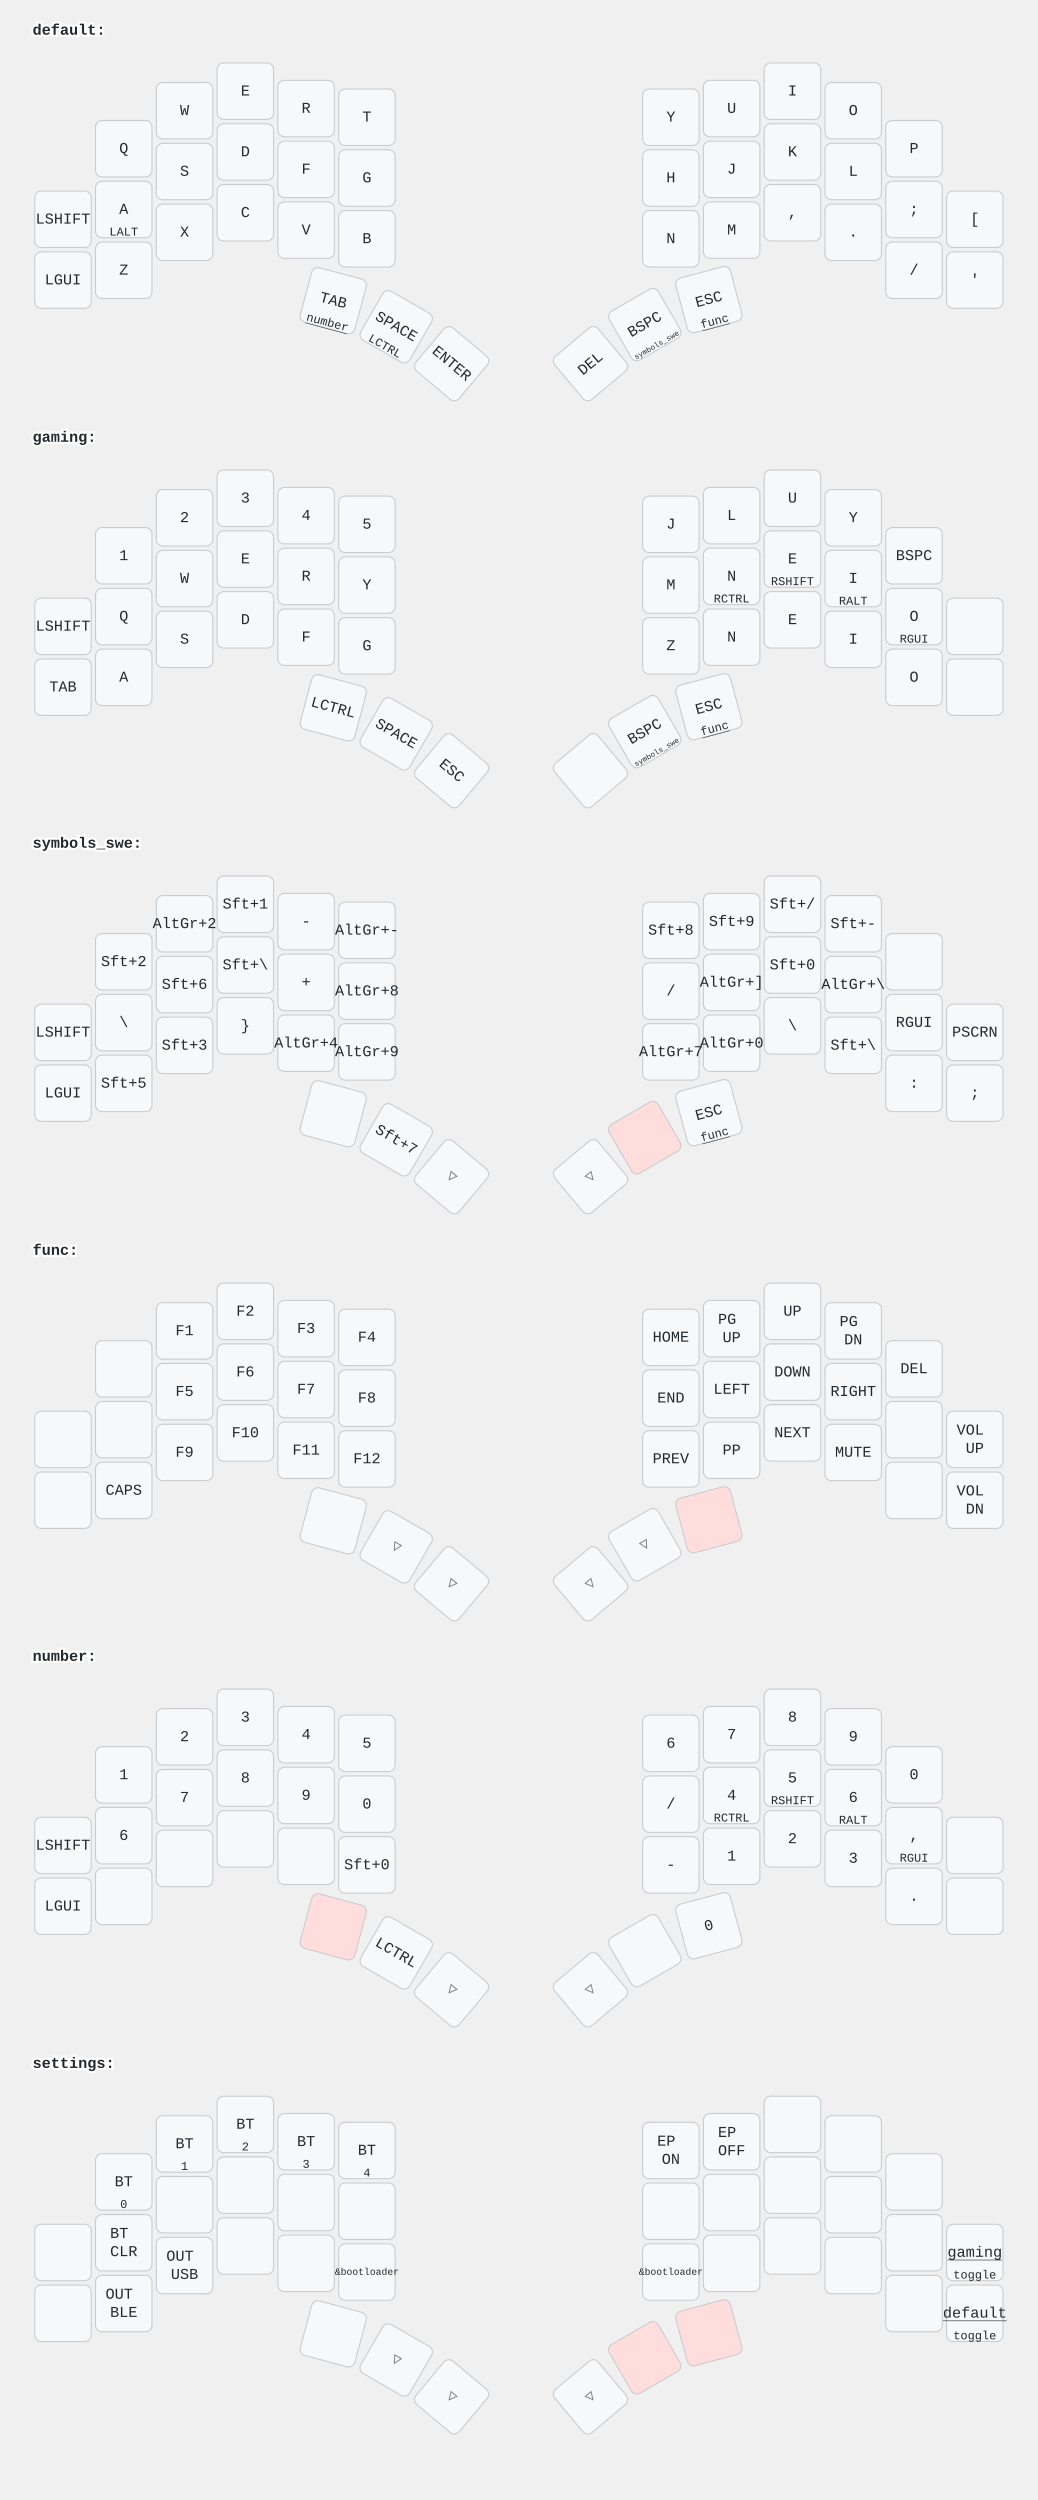
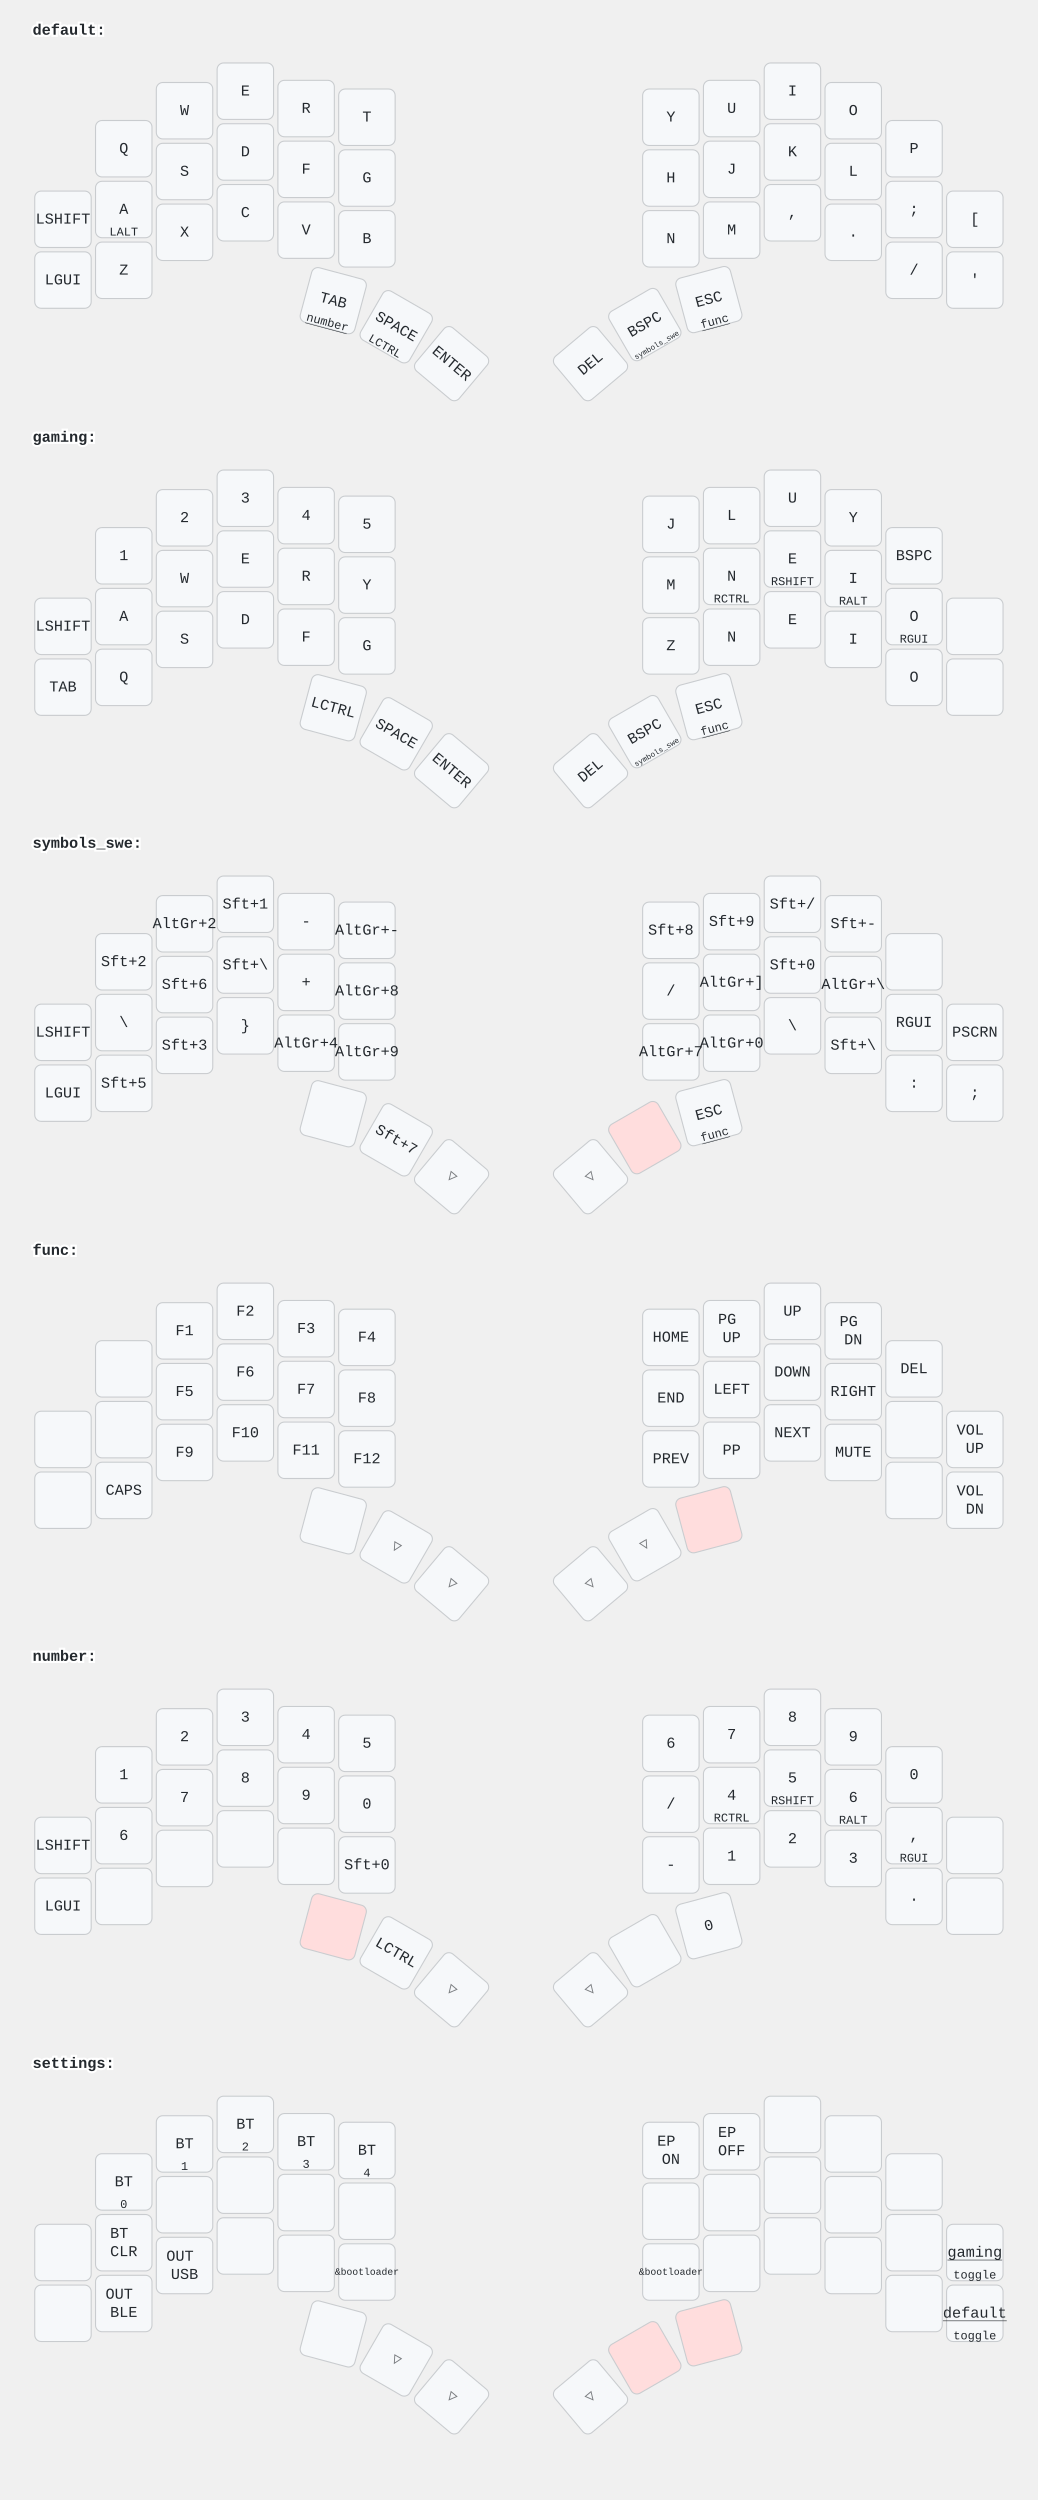
<svg xmlns="http://www.w3.org/2000/svg" width="956" height="2303" viewBox="0 0 956 2303" class="keymap">
  <style>/* inherit to force styles through use tags */
svg path {
    fill: inherit;
}

/* font and background color specifications */
svg.keymap {
    font-family: SFMono-Regular,Consolas,Liberation Mono,Menlo,monospace;
    font-size: 14px;
    font-kerning: normal;
    text-rendering: optimizeLegibility;
    fill: #24292e;
}

/* default key styling */
rect.key {
    fill: #f6f8fa;
}

rect.key, rect.combo {
    stroke: #c9cccf;
    stroke-width: 1;
}

/* default key side styling, only used is draw_key_sides is set */
rect.side {
    filter: brightness(90%);
}

/* color accent for combo boxes */
rect.combo, rect.combo-separate {
    fill: #cdf;
}

/* color accent for held keys */
rect.held, rect.combo.held {
    fill: #fdd;
}

/* color accent for ghost (optional) keys */
rect.ghost, rect.combo.ghost {
    stroke-dasharray: 4, 4;
    stroke-width: 2;
}

text {
    text-anchor: middle;
    dominant-baseline: middle;
}

/* styling for layer labels */
text.label {
    font-weight: bold;
    text-anchor: start;
    stroke: white;
    stroke-width: 4;
    paint-order: stroke;
}

/* styling for optional footer */
text.footer {
    text-anchor: end;
    dominant-baseline: auto;
    stroke: white;
    stroke-width: 4;
    paint-order: stroke;
}

/* styling for combo tap, and key non-tap label text */
text.combo, text.hold, text.shifted, text.left, text.right {
    font-size: 11px;
}

text.hold {
    text-anchor: middle;
    dominant-baseline: auto;
}

text.shifted {
    text-anchor: middle;
    dominant-baseline: hanging;
}

text.left {
    text-anchor: start;
}

text.right {
    text-anchor: end;
}

text.layer-activator {
    text-decoration: underline;
}

/* styling for hold/shifted label text in combo box */
text.combo.hold, text.combo.shifted, text.combo.left, text.combo.right {
    font-size: 8px;
}

/* lighter symbol for transparent keys */
text.trans {
    fill: #7b7e81;
}

/* styling for combo dendrons */
path.combo {
    stroke-width: 1;
    stroke: gray;
    fill: none;
}

/* Start Tabler Icons Cleanup */
/* cannot use height/width with glyphs */
.icon-tabler &gt; path {
    fill: inherit;
    stroke: inherit;
    stroke-width: 2;
}
/* hide tabler's default box */
.icon-tabler &gt; path[stroke="none"][fill="none"] {
    visibility: hidden;
}
/* End Tabler Icons Cleanup */
</style>
  <g transform="translate(30, 0)" class="layer-default">
    <text x="0" y="28" class="label" id="default">default:</text>
    <g transform="translate(0, 56)">
      <g transform="translate(84, 81)" class="key keypos-0">
        <rect rx="6" ry="6" x="-26" y="-26" width="52" height="52" class="key" />
        <text x="0" y="0" class="key tap">Q</text>
      </g>
      <g transform="translate(140, 46)" class="key keypos-1">
        <rect rx="6" ry="6" x="-26" y="-26" width="52" height="52" class="key" />
        <text x="0" y="0" class="key tap">W</text>
      </g>
      <g transform="translate(196, 28)" class="key keypos-2">
        <rect rx="6" ry="6" x="-26" y="-26" width="52" height="52" class="key" />
        <text x="0" y="0" class="key tap">E</text>
      </g>
      <g transform="translate(252, 44)" class="key keypos-3">
        <rect rx="6" ry="6" x="-26" y="-26" width="52" height="52" class="key" />
        <text x="0" y="0" class="key tap">R</text>
      </g>
      <g transform="translate(308, 52)" class="key keypos-4">
        <rect rx="6" ry="6" x="-26" y="-26" width="52" height="52" class="key" />
        <text x="0" y="0" class="key tap">T</text>
      </g>
      <g transform="translate(588, 52)" class="key keypos-5">
        <rect rx="6" ry="6" x="-26" y="-26" width="52" height="52" class="key" />
        <text x="0" y="0" class="key tap">Y</text>
      </g>
      <g transform="translate(644, 44)" class="key keypos-6">
        <rect rx="6" ry="6" x="-26" y="-26" width="52" height="52" class="key" />
        <text x="0" y="0" class="key tap">U</text>
      </g>
      <g transform="translate(700, 28)" class="key keypos-7">
        <rect rx="6" ry="6" x="-26" y="-26" width="52" height="52" class="key" />
        <text x="0" y="0" class="key tap">I</text>
      </g>
      <g transform="translate(756, 46)" class="key keypos-8">
        <rect rx="6" ry="6" x="-26" y="-26" width="52" height="52" class="key" />
        <text x="0" y="0" class="key tap">O</text>
      </g>
      <g transform="translate(812, 81)" class="key keypos-9">
        <rect rx="6" ry="6" x="-26" y="-26" width="52" height="52" class="key" />
        <text x="0" y="0" class="key tap">P</text>
      </g>
      <g transform="translate(28, 146)" class="key keypos-10">
        <rect rx="6" ry="6" x="-26" y="-26" width="52" height="52" class="key" />
        <text x="0" y="0" class="key tap">LSHIFT</text>
      </g>
      <g transform="translate(84, 137)" class="key keypos-11">
        <rect rx="6" ry="6" x="-26" y="-26" width="52" height="52" class="key" />
        <text x="0" y="0" class="key tap">A</text>
        <text x="0" y="24" class="key hold">LALT</text>
      </g>
      <g transform="translate(140, 102)" class="key keypos-12">
        <rect rx="6" ry="6" x="-26" y="-26" width="52" height="52" class="key" />
        <text x="0" y="0" class="key tap">S</text>
      </g>
      <g transform="translate(196, 84)" class="key keypos-13">
        <rect rx="6" ry="6" x="-26" y="-26" width="52" height="52" class="key" />
        <text x="0" y="0" class="key tap">D</text>
      </g>
      <g transform="translate(252, 100)" class="key keypos-14">
        <rect rx="6" ry="6" x="-26" y="-26" width="52" height="52" class="key" />
        <text x="0" y="0" class="key tap">F</text>
      </g>
      <g transform="translate(308, 108)" class="key keypos-15">
        <rect rx="6" ry="6" x="-26" y="-26" width="52" height="52" class="key" />
        <text x="0" y="0" class="key tap">G</text>
      </g>
      <g transform="translate(588, 108)" class="key keypos-16">
        <rect rx="6" ry="6" x="-26" y="-26" width="52" height="52" class="key" />
        <text x="0" y="0" class="key tap">H</text>
      </g>
      <g transform="translate(644, 100)" class="key keypos-17">
        <rect rx="6" ry="6" x="-26" y="-26" width="52" height="52" class="key" />
        <text x="0" y="0" class="key tap">J</text>
      </g>
      <g transform="translate(700, 84)" class="key keypos-18">
        <rect rx="6" ry="6" x="-26" y="-26" width="52" height="52" class="key" />
        <text x="0" y="0" class="key tap">K</text>
      </g>
      <g transform="translate(756, 102)" class="key keypos-19">
        <rect rx="6" ry="6" x="-26" y="-26" width="52" height="52" class="key" />
        <text x="0" y="0" class="key tap">L</text>
      </g>
      <g transform="translate(812, 137)" class="key keypos-20">
        <rect rx="6" ry="6" x="-26" y="-26" width="52" height="52" class="key" />
        <text x="0" y="0" class="key tap">;</text>
      </g>
      <g transform="translate(868, 146)" class="key keypos-21">
        <rect rx="6" ry="6" x="-26" y="-26" width="52" height="52" class="key" />
        <text x="0" y="0" class="key tap">[</text>
      </g>
      <g transform="translate(28, 202)" class="key keypos-22">
        <rect rx="6" ry="6" x="-26" y="-26" width="52" height="52" class="key" />
        <text x="0" y="0" class="key tap">LGUI</text>
      </g>
      <g transform="translate(84, 193)" class="key keypos-23">
        <rect rx="6" ry="6" x="-26" y="-26" width="52" height="52" class="key" />
        <text x="0" y="0" class="key tap">Z</text>
      </g>
      <g transform="translate(140, 158)" class="key keypos-24">
        <rect rx="6" ry="6" x="-26" y="-26" width="52" height="52" class="key" />
        <text x="0" y="0" class="key tap">X</text>
      </g>
      <g transform="translate(196, 140)" class="key keypos-25">
        <rect rx="6" ry="6" x="-26" y="-26" width="52" height="52" class="key" />
        <text x="0" y="0" class="key tap">C</text>
      </g>
      <g transform="translate(252, 156)" class="key keypos-26">
        <rect rx="6" ry="6" x="-26" y="-26" width="52" height="52" class="key" />
        <text x="0" y="0" class="key tap">V</text>
      </g>
      <g transform="translate(308, 164)" class="key keypos-27">
        <rect rx="6" ry="6" x="-26" y="-26" width="52" height="52" class="key" />
        <text x="0" y="0" class="key tap">B</text>
      </g>
      <g transform="translate(588, 164)" class="key keypos-28">
        <rect rx="6" ry="6" x="-26" y="-26" width="52" height="52" class="key" />
        <text x="0" y="0" class="key tap">N</text>
      </g>
      <g transform="translate(644, 156)" class="key keypos-29">
        <rect rx="6" ry="6" x="-26" y="-26" width="52" height="52" class="key" />
        <text x="0" y="0" class="key tap">M</text>
      </g>
      <g transform="translate(700, 140)" class="key keypos-30">
        <rect rx="6" ry="6" x="-26" y="-26" width="52" height="52" class="key" />
        <text x="0" y="0" class="key tap">,</text>
      </g>
      <g transform="translate(756, 158)" class="key keypos-31">
        <rect rx="6" ry="6" x="-26" y="-26" width="52" height="52" class="key" />
        <text x="0" y="0" class="key tap">.</text>
      </g>
      <g transform="translate(812, 193)" class="key keypos-32">
        <rect rx="6" ry="6" x="-26" y="-26" width="52" height="52" class="key" />
        <text x="0" y="0" class="key tap">/</text>
      </g>
      <g transform="translate(868, 202)" class="key keypos-33">
        <rect rx="6" ry="6" x="-26" y="-26" width="52" height="52" class="key" />
        <text x="0" y="0" class="key tap">'</text>
      </g>
      <g transform="translate(277, 221) rotate(15.0)" class="key keypos-34">
        <rect rx="6" ry="6" x="-26" y="-26" width="52" height="52" class="key" />
        <text x="0" y="0" class="key tap">TAB</text>
        <a href="#number">
          <text x="0" y="24" class="key hold layer-activator">number</text>
        </a>
      </g>
      <g transform="translate(335, 245) rotate(30.0)" class="key keypos-35">
        <rect rx="6" ry="6" x="-26" y="-26" width="52" height="52" class="key" />
        <text x="0" y="0" class="key tap">SPACE</text>
        <text x="0" y="24" class="key hold">LCTRL</text>
      </g>
      <g transform="translate(386, 279) rotate(40.0)" class="key keypos-36">
        <rect rx="6" ry="6" x="-26" y="-26" width="52" height="52" class="key" />
        <text x="0" y="0" class="key tap">ENTER</text>
      </g>
      <g transform="translate(514, 279) rotate(-40.0)" class="key keypos-37">
        <rect rx="6" ry="6" x="-26" y="-26" width="52" height="52" class="key" />
        <text x="0" y="0" class="key tap">DEL</text>
      </g>
      <g transform="translate(564, 243) rotate(-30.0)" class="key keypos-38">
        <rect rx="6" ry="6" x="-26" y="-26" width="52" height="52" class="key" />
        <text x="0" y="0" class="key tap">BSPC</text>
        <a href="#symbols_swe">
          <text x="0" y="24" class="key hold layer-activator">
            <tspan style="font-size: 64%">symbols_swe</tspan>
          </text>
        </a>
      </g>
      <g transform="translate(623, 220) rotate(-15.0)" class="key keypos-39">
        <rect rx="6" ry="6" x="-26" y="-26" width="52" height="52" class="key" />
        <text x="0" y="0" class="key tap">ESC</text>
        <a href="#func">
          <text x="0" y="24" class="key hold layer-activator">func</text>
        </a>
      </g>
    </g>
  </g>
  <g transform="translate(30, 375)" class="layer-gaming">
    <text x="0" y="28" class="label" id="gaming">gaming:</text>
    <g transform="translate(0, 56)">
      <g transform="translate(84, 81)" class="key keypos-0">
        <rect rx="6" ry="6" x="-26" y="-26" width="52" height="52" class="key" />
        <text x="0" y="0" class="key tap">1</text>
      </g>
      <g transform="translate(140, 46)" class="key keypos-1">
        <rect rx="6" ry="6" x="-26" y="-26" width="52" height="52" class="key" />
        <text x="0" y="0" class="key tap">2</text>
      </g>
      <g transform="translate(196, 28)" class="key keypos-2">
        <rect rx="6" ry="6" x="-26" y="-26" width="52" height="52" class="key" />
        <text x="0" y="0" class="key tap">3</text>
      </g>
      <g transform="translate(252, 44)" class="key keypos-3">
        <rect rx="6" ry="6" x="-26" y="-26" width="52" height="52" class="key" />
        <text x="0" y="0" class="key tap">4</text>
      </g>
      <g transform="translate(308, 52)" class="key keypos-4">
        <rect rx="6" ry="6" x="-26" y="-26" width="52" height="52" class="key" />
        <text x="0" y="0" class="key tap">5</text>
      </g>
      <g transform="translate(588, 52)" class="key keypos-5">
        <rect rx="6" ry="6" x="-26" y="-26" width="52" height="52" class="key" />
        <text x="0" y="0" class="key tap">J</text>
      </g>
      <g transform="translate(644, 44)" class="key keypos-6">
        <rect rx="6" ry="6" x="-26" y="-26" width="52" height="52" class="key" />
        <text x="0" y="0" class="key tap">L</text>
      </g>
      <g transform="translate(700, 28)" class="key keypos-7">
        <rect rx="6" ry="6" x="-26" y="-26" width="52" height="52" class="key" />
        <text x="0" y="0" class="key tap">U</text>
      </g>
      <g transform="translate(756, 46)" class="key keypos-8">
        <rect rx="6" ry="6" x="-26" y="-26" width="52" height="52" class="key" />
        <text x="0" y="0" class="key tap">Y</text>
      </g>
      <g transform="translate(812, 81)" class="key keypos-9">
        <rect rx="6" ry="6" x="-26" y="-26" width="52" height="52" class="key" />
        <text x="0" y="0" class="key tap">BSPC</text>
      </g>
      <g transform="translate(28, 146)" class="key keypos-10">
        <rect rx="6" ry="6" x="-26" y="-26" width="52" height="52" class="key" />
        <text x="0" y="0" class="key tap">LSHIFT</text>
      </g>
      <g transform="translate(84, 137)" class="key keypos-11">
        <rect rx="6" ry="6" x="-26" y="-26" width="52" height="52" class="key" />
-         <text x="0" y="0" class="key tap">Q</text>
+         <text x="0" y="0" class="key tap">A</text>
      </g>
      <g transform="translate(140, 102)" class="key keypos-12">
        <rect rx="6" ry="6" x="-26" y="-26" width="52" height="52" class="key" />
        <text x="0" y="0" class="key tap">W</text>
      </g>
      <g transform="translate(196, 84)" class="key keypos-13">
        <rect rx="6" ry="6" x="-26" y="-26" width="52" height="52" class="key" />
        <text x="0" y="0" class="key tap">E</text>
      </g>
      <g transform="translate(252, 100)" class="key keypos-14">
        <rect rx="6" ry="6" x="-26" y="-26" width="52" height="52" class="key" />
        <text x="0" y="0" class="key tap">R</text>
      </g>
      <g transform="translate(308, 108)" class="key keypos-15">
        <rect rx="6" ry="6" x="-26" y="-26" width="52" height="52" class="key" />
        <text x="0" y="0" class="key tap">Y</text>
      </g>
      <g transform="translate(588, 108)" class="key keypos-16">
        <rect rx="6" ry="6" x="-26" y="-26" width="52" height="52" class="key" />
        <text x="0" y="0" class="key tap">M</text>
      </g>
      <g transform="translate(644, 100)" class="key keypos-17">
        <rect rx="6" ry="6" x="-26" y="-26" width="52" height="52" class="key" />
        <text x="0" y="0" class="key tap">N</text>
        <text x="0" y="24" class="key hold">RCTRL</text>
      </g>
      <g transform="translate(700, 84)" class="key keypos-18">
        <rect rx="6" ry="6" x="-26" y="-26" width="52" height="52" class="key" />
        <text x="0" y="0" class="key tap">E</text>
        <text x="0" y="24" class="key hold">RSHIFT</text>
      </g>
      <g transform="translate(756, 102)" class="key keypos-19">
        <rect rx="6" ry="6" x="-26" y="-26" width="52" height="52" class="key" />
        <text x="0" y="0" class="key tap">I</text>
        <text x="0" y="24" class="key hold">RALT</text>
      </g>
      <g transform="translate(812, 137)" class="key keypos-20">
        <rect rx="6" ry="6" x="-26" y="-26" width="52" height="52" class="key" />
        <text x="0" y="0" class="key tap">O</text>
        <text x="0" y="24" class="key hold">RGUI</text>
      </g>
      <g transform="translate(868, 146)" class="key keypos-21">
        <rect rx="6" ry="6" x="-26" y="-26" width="52" height="52" class="key" />
      </g>
      <g transform="translate(28, 202)" class="key keypos-22">
        <rect rx="6" ry="6" x="-26" y="-26" width="52" height="52" class="key" />
        <text x="0" y="0" class="key tap">TAB</text>
      </g>
      <g transform="translate(84, 193)" class="key keypos-23">
        <rect rx="6" ry="6" x="-26" y="-26" width="52" height="52" class="key" />
-         <text x="0" y="0" class="key tap">A</text>
+         <text x="0" y="0" class="key tap">Q</text>
      </g>
      <g transform="translate(140, 158)" class="key keypos-24">
        <rect rx="6" ry="6" x="-26" y="-26" width="52" height="52" class="key" />
        <text x="0" y="0" class="key tap">S</text>
      </g>
      <g transform="translate(196, 140)" class="key keypos-25">
        <rect rx="6" ry="6" x="-26" y="-26" width="52" height="52" class="key" />
        <text x="0" y="0" class="key tap">D</text>
      </g>
      <g transform="translate(252, 156)" class="key keypos-26">
        <rect rx="6" ry="6" x="-26" y="-26" width="52" height="52" class="key" />
        <text x="0" y="0" class="key tap">F</text>
      </g>
      <g transform="translate(308, 164)" class="key keypos-27">
        <rect rx="6" ry="6" x="-26" y="-26" width="52" height="52" class="key" />
        <text x="0" y="0" class="key tap">G</text>
      </g>
      <g transform="translate(588, 164)" class="key keypos-28">
        <rect rx="6" ry="6" x="-26" y="-26" width="52" height="52" class="key" />
        <text x="0" y="0" class="key tap">Z</text>
      </g>
      <g transform="translate(644, 156)" class="key keypos-29">
        <rect rx="6" ry="6" x="-26" y="-26" width="52" height="52" class="key" />
        <text x="0" y="0" class="key tap">N</text>
      </g>
      <g transform="translate(700, 140)" class="key keypos-30">
        <rect rx="6" ry="6" x="-26" y="-26" width="52" height="52" class="key" />
        <text x="0" y="0" class="key tap">E</text>
      </g>
      <g transform="translate(756, 158)" class="key keypos-31">
        <rect rx="6" ry="6" x="-26" y="-26" width="52" height="52" class="key" />
        <text x="0" y="0" class="key tap">I</text>
      </g>
      <g transform="translate(812, 193)" class="key keypos-32">
        <rect rx="6" ry="6" x="-26" y="-26" width="52" height="52" class="key" />
        <text x="0" y="0" class="key tap">O</text>
      </g>
      <g transform="translate(868, 202)" class="key keypos-33">
        <rect rx="6" ry="6" x="-26" y="-26" width="52" height="52" class="key" />
      </g>
      <g transform="translate(277, 221) rotate(15.0)" class="key keypos-34">
        <rect rx="6" ry="6" x="-26" y="-26" width="52" height="52" class="key" />
        <text x="0" y="0" class="key tap">LCTRL</text>
      </g>
      <g transform="translate(335, 245) rotate(30.0)" class="key keypos-35">
        <rect rx="6" ry="6" x="-26" y="-26" width="52" height="52" class="key" />
        <text x="0" y="0" class="key tap">SPACE</text>
      </g>
      <g transform="translate(386, 279) rotate(40.0)" class="key keypos-36">
        <rect rx="6" ry="6" x="-26" y="-26" width="52" height="52" class="key" />
-         <text x="0" y="0" class="key tap">ESC</text>
+         <text x="0" y="0" class="key tap">ENTER</text>
      </g>
      <g transform="translate(514, 279) rotate(-40.0)" class="key keypos-37">
        <rect rx="6" ry="6" x="-26" y="-26" width="52" height="52" class="key" />
+         <text x="0" y="0" class="key tap">DEL</text>
      </g>
      <g transform="translate(564, 243) rotate(-30.0)" class="key keypos-38">
        <rect rx="6" ry="6" x="-26" y="-26" width="52" height="52" class="key" />
        <text x="0" y="0" class="key tap">BSPC</text>
        <a href="#symbols_swe">
          <text x="0" y="24" class="key hold layer-activator">
            <tspan style="font-size: 64%">symbols_swe</tspan>
          </text>
        </a>
      </g>
      <g transform="translate(623, 220) rotate(-15.0)" class="key keypos-39">
        <rect rx="6" ry="6" x="-26" y="-26" width="52" height="52" class="key" />
        <text x="0" y="0" class="key tap">ESC</text>
        <a href="#func">
          <text x="0" y="24" class="key hold layer-activator">func</text>
        </a>
      </g>
    </g>
  </g>
  <g transform="translate(30, 749)" class="layer-symbols_swe">
    <text x="0" y="28" class="label" id="symbols_swe">symbols_swe:</text>
    <g transform="translate(0, 56)">
      <g transform="translate(84, 81)" class="key keypos-0">
        <rect rx="6" ry="6" x="-26" y="-26" width="52" height="52" class="key" />
        <text x="0" y="0" class="key tap">Sft+2</text>
      </g>
      <g transform="translate(140, 46)" class="key keypos-1">
        <rect rx="6" ry="6" x="-26" y="-26" width="52" height="52" class="key" />
        <text x="0" y="0" class="key tap">AltGr+2</text>
      </g>
      <g transform="translate(196, 28)" class="key keypos-2">
        <rect rx="6" ry="6" x="-26" y="-26" width="52" height="52" class="key" />
        <text x="0" y="0" class="key tap">Sft+1</text>
      </g>
      <g transform="translate(252, 44)" class="key keypos-3">
        <rect rx="6" ry="6" x="-26" y="-26" width="52" height="52" class="key" />
        <text x="0" y="0" class="key tap">-</text>
      </g>
      <g transform="translate(308, 52)" class="key keypos-4">
        <rect rx="6" ry="6" x="-26" y="-26" width="52" height="52" class="key" />
        <text x="0" y="0" class="key tap">AltGr+-</text>
      </g>
      <g transform="translate(588, 52)" class="key keypos-5">
        <rect rx="6" ry="6" x="-26" y="-26" width="52" height="52" class="key" />
        <text x="0" y="0" class="key tap">Sft+8</text>
      </g>
      <g transform="translate(644, 44)" class="key keypos-6">
        <rect rx="6" ry="6" x="-26" y="-26" width="52" height="52" class="key" />
        <text x="0" y="0" class="key tap">Sft+9</text>
      </g>
      <g transform="translate(700, 28)" class="key keypos-7">
        <rect rx="6" ry="6" x="-26" y="-26" width="52" height="52" class="key" />
        <text x="0" y="0" class="key tap">Sft+/</text>
      </g>
      <g transform="translate(756, 46)" class="key keypos-8">
        <rect rx="6" ry="6" x="-26" y="-26" width="52" height="52" class="key" />
        <text x="0" y="0" class="key tap">Sft+-</text>
      </g>
      <g transform="translate(812, 81)" class="key keypos-9">
        <rect rx="6" ry="6" x="-26" y="-26" width="52" height="52" class="key" />
      </g>
      <g transform="translate(28, 146)" class="key keypos-10">
        <rect rx="6" ry="6" x="-26" y="-26" width="52" height="52" class="key" />
        <text x="0" y="0" class="key tap">LSHIFT</text>
      </g>
      <g transform="translate(84, 137)" class="key keypos-11">
        <rect rx="6" ry="6" x="-26" y="-26" width="52" height="52" class="key" />
        <text x="0" y="0" class="key tap">\</text>
      </g>
      <g transform="translate(140, 102)" class="key keypos-12">
        <rect rx="6" ry="6" x="-26" y="-26" width="52" height="52" class="key" />
        <text x="0" y="0" class="key tap">Sft+6</text>
      </g>
      <g transform="translate(196, 84)" class="key keypos-13">
        <rect rx="6" ry="6" x="-26" y="-26" width="52" height="52" class="key" />
        <text x="0" y="0" class="key tap">Sft+\</text>
      </g>
      <g transform="translate(252, 100)" class="key keypos-14">
        <rect rx="6" ry="6" x="-26" y="-26" width="52" height="52" class="key" />
        <text x="0" y="0" class="key tap">+</text>
      </g>
      <g transform="translate(308, 108)" class="key keypos-15">
        <rect rx="6" ry="6" x="-26" y="-26" width="52" height="52" class="key" />
        <text x="0" y="0" class="key tap">AltGr+8</text>
      </g>
      <g transform="translate(588, 108)" class="key keypos-16">
        <rect rx="6" ry="6" x="-26" y="-26" width="52" height="52" class="key" />
        <text x="0" y="0" class="key tap">/</text>
      </g>
      <g transform="translate(644, 100)" class="key keypos-17">
        <rect rx="6" ry="6" x="-26" y="-26" width="52" height="52" class="key" />
        <text x="0" y="0" class="key tap">AltGr+]</text>
      </g>
      <g transform="translate(700, 84)" class="key keypos-18">
        <rect rx="6" ry="6" x="-26" y="-26" width="52" height="52" class="key" />
        <text x="0" y="0" class="key tap">Sft+0</text>
      </g>
      <g transform="translate(756, 102)" class="key keypos-19">
        <rect rx="6" ry="6" x="-26" y="-26" width="52" height="52" class="key" />
        <text x="0" y="0" class="key tap">AltGr+\</text>
      </g>
      <g transform="translate(812, 137)" class="key keypos-20">
        <rect rx="6" ry="6" x="-26" y="-26" width="52" height="52" class="key" />
        <text x="0" y="0" class="key tap">RGUI</text>
      </g>
      <g transform="translate(868, 146)" class="key keypos-21">
        <rect rx="6" ry="6" x="-26" y="-26" width="52" height="52" class="key" />
        <text x="0" y="0" class="key tap">PSCRN</text>
      </g>
      <g transform="translate(28, 202)" class="key keypos-22">
        <rect rx="6" ry="6" x="-26" y="-26" width="52" height="52" class="key" />
        <text x="0" y="0" class="key tap">LGUI</text>
      </g>
      <g transform="translate(84, 193)" class="key keypos-23">
        <rect rx="6" ry="6" x="-26" y="-26" width="52" height="52" class="key" />
        <text x="0" y="0" class="key tap">Sft+5</text>
      </g>
      <g transform="translate(140, 158)" class="key keypos-24">
        <rect rx="6" ry="6" x="-26" y="-26" width="52" height="52" class="key" />
        <text x="0" y="0" class="key tap">Sft+3</text>
      </g>
      <g transform="translate(196, 140)" class="key keypos-25">
        <rect rx="6" ry="6" x="-26" y="-26" width="52" height="52" class="key" />
        <text x="0" y="0" class="key tap">}</text>
      </g>
      <g transform="translate(252, 156)" class="key keypos-26">
        <rect rx="6" ry="6" x="-26" y="-26" width="52" height="52" class="key" />
        <text x="0" y="0" class="key tap">AltGr+4</text>
      </g>
      <g transform="translate(308, 164)" class="key keypos-27">
        <rect rx="6" ry="6" x="-26" y="-26" width="52" height="52" class="key" />
        <text x="0" y="0" class="key tap">AltGr+9</text>
      </g>
      <g transform="translate(588, 164)" class="key keypos-28">
        <rect rx="6" ry="6" x="-26" y="-26" width="52" height="52" class="key" />
        <text x="0" y="0" class="key tap">AltGr+7</text>
      </g>
      <g transform="translate(644, 156)" class="key keypos-29">
        <rect rx="6" ry="6" x="-26" y="-26" width="52" height="52" class="key" />
        <text x="0" y="0" class="key tap">AltGr+0</text>
      </g>
      <g transform="translate(700, 140)" class="key keypos-30">
        <rect rx="6" ry="6" x="-26" y="-26" width="52" height="52" class="key" />
        <text x="0" y="0" class="key tap">\</text>
      </g>
      <g transform="translate(756, 158)" class="key keypos-31">
        <rect rx="6" ry="6" x="-26" y="-26" width="52" height="52" class="key" />
        <text x="0" y="0" class="key tap">Sft+\</text>
      </g>
      <g transform="translate(812, 193)" class="key keypos-32">
        <rect rx="6" ry="6" x="-26" y="-26" width="52" height="52" class="key" />
        <text x="0" y="0" class="key tap">:</text>
      </g>
      <g transform="translate(868, 202)" class="key keypos-33">
        <rect rx="6" ry="6" x="-26" y="-26" width="52" height="52" class="key" />
        <text x="0" y="0" class="key tap">;</text>
      </g>
      <g transform="translate(277, 221) rotate(15.0)" class="key keypos-34">
        <rect rx="6" ry="6" x="-26" y="-26" width="52" height="52" class="key" />
      </g>
      <g transform="translate(335, 245) rotate(30.0)" class="key keypos-35">
        <rect rx="6" ry="6" x="-26" y="-26" width="52" height="52" class="key" />
        <text x="0" y="0" class="key tap">Sft+7</text>
      </g>
      <g transform="translate(386, 279) rotate(40.0)" class="key trans keypos-36">
        <rect rx="6" ry="6" x="-26" y="-26" width="52" height="52" class="key trans" />
        <text x="0" y="0" class="key trans tap">▽</text>
      </g>
      <g transform="translate(514, 279) rotate(-40.0)" class="key trans keypos-37">
        <rect rx="6" ry="6" x="-26" y="-26" width="52" height="52" class="key trans" />
        <text x="0" y="0" class="key trans tap">▽</text>
      </g>
      <g transform="translate(564, 243) rotate(-30.0)" class="key held keypos-38">
        <rect rx="6" ry="6" x="-26" y="-26" width="52" height="52" class="key held" />
      </g>
      <g transform="translate(623, 220) rotate(-15.0)" class="key keypos-39">
        <rect rx="6" ry="6" x="-26" y="-26" width="52" height="52" class="key" />
        <text x="0" y="0" class="key tap">ESC</text>
        <a href="#func">
          <text x="0" y="24" class="key hold layer-activator">func</text>
        </a>
      </g>
    </g>
  </g>
  <g transform="translate(30, 1124)" class="layer-func">
    <text x="0" y="28" class="label" id="func">func:</text>
    <g transform="translate(0, 56)">
      <g transform="translate(84, 81)" class="key keypos-0">
        <rect rx="6" ry="6" x="-26" y="-26" width="52" height="52" class="key" />
      </g>
      <g transform="translate(140, 46)" class="key keypos-1">
        <rect rx="6" ry="6" x="-26" y="-26" width="52" height="52" class="key" />
        <text x="0" y="0" class="key tap">F1</text>
      </g>
      <g transform="translate(196, 28)" class="key keypos-2">
        <rect rx="6" ry="6" x="-26" y="-26" width="52" height="52" class="key" />
        <text x="0" y="0" class="key tap">F2</text>
      </g>
      <g transform="translate(252, 44)" class="key keypos-3">
        <rect rx="6" ry="6" x="-26" y="-26" width="52" height="52" class="key" />
        <text x="0" y="0" class="key tap">F3</text>
      </g>
      <g transform="translate(308, 52)" class="key keypos-4">
        <rect rx="6" ry="6" x="-26" y="-26" width="52" height="52" class="key" />
        <text x="0" y="0" class="key tap">F4</text>
      </g>
      <g transform="translate(588, 52)" class="key keypos-5">
        <rect rx="6" ry="6" x="-26" y="-26" width="52" height="52" class="key" />
        <text x="0" y="0" class="key tap">HOME</text>
      </g>
      <g transform="translate(644, 44)" class="key keypos-6">
        <rect rx="6" ry="6" x="-26" y="-26" width="52" height="52" class="key" />
        <text x="0" y="0" class="key tap">
          <tspan x="0" dy="-0.6em">PG</tspan>
          <tspan x="0" dy="1.2em">UP</tspan>
        </text>
      </g>
      <g transform="translate(700, 28)" class="key keypos-7">
        <rect rx="6" ry="6" x="-26" y="-26" width="52" height="52" class="key" />
        <text x="0" y="0" class="key tap">UP</text>
      </g>
      <g transform="translate(756, 46)" class="key keypos-8">
        <rect rx="6" ry="6" x="-26" y="-26" width="52" height="52" class="key" />
        <text x="0" y="0" class="key tap">
          <tspan x="0" dy="-0.6em">PG</tspan>
          <tspan x="0" dy="1.2em">DN</tspan>
        </text>
      </g>
      <g transform="translate(812, 81)" class="key keypos-9">
        <rect rx="6" ry="6" x="-26" y="-26" width="52" height="52" class="key" />
        <text x="0" y="0" class="key tap">DEL</text>
      </g>
      <g transform="translate(28, 146)" class="key keypos-10">
        <rect rx="6" ry="6" x="-26" y="-26" width="52" height="52" class="key" />
      </g>
      <g transform="translate(84, 137)" class="key keypos-11">
        <rect rx="6" ry="6" x="-26" y="-26" width="52" height="52" class="key" />
      </g>
      <g transform="translate(140, 102)" class="key keypos-12">
        <rect rx="6" ry="6" x="-26" y="-26" width="52" height="52" class="key" />
        <text x="0" y="0" class="key tap">F5</text>
      </g>
      <g transform="translate(196, 84)" class="key keypos-13">
        <rect rx="6" ry="6" x="-26" y="-26" width="52" height="52" class="key" />
        <text x="0" y="0" class="key tap">F6</text>
      </g>
      <g transform="translate(252, 100)" class="key keypos-14">
        <rect rx="6" ry="6" x="-26" y="-26" width="52" height="52" class="key" />
        <text x="0" y="0" class="key tap">F7</text>
      </g>
      <g transform="translate(308, 108)" class="key keypos-15">
        <rect rx="6" ry="6" x="-26" y="-26" width="52" height="52" class="key" />
        <text x="0" y="0" class="key tap">F8</text>
      </g>
      <g transform="translate(588, 108)" class="key keypos-16">
        <rect rx="6" ry="6" x="-26" y="-26" width="52" height="52" class="key" />
        <text x="0" y="0" class="key tap">END</text>
      </g>
      <g transform="translate(644, 100)" class="key keypos-17">
        <rect rx="6" ry="6" x="-26" y="-26" width="52" height="52" class="key" />
        <text x="0" y="0" class="key tap">LEFT</text>
      </g>
      <g transform="translate(700, 84)" class="key keypos-18">
        <rect rx="6" ry="6" x="-26" y="-26" width="52" height="52" class="key" />
        <text x="0" y="0" class="key tap">DOWN</text>
      </g>
      <g transform="translate(756, 102)" class="key keypos-19">
        <rect rx="6" ry="6" x="-26" y="-26" width="52" height="52" class="key" />
        <text x="0" y="0" class="key tap">RIGHT</text>
      </g>
      <g transform="translate(812, 137)" class="key keypos-20">
        <rect rx="6" ry="6" x="-26" y="-26" width="52" height="52" class="key" />
      </g>
      <g transform="translate(868, 146)" class="key keypos-21">
        <rect rx="6" ry="6" x="-26" y="-26" width="52" height="52" class="key" />
        <text x="0" y="0" class="key tap">
          <tspan x="0" dy="-0.6em">VOL</tspan>
          <tspan x="0" dy="1.2em">UP</tspan>
        </text>
      </g>
      <g transform="translate(28, 202)" class="key keypos-22">
        <rect rx="6" ry="6" x="-26" y="-26" width="52" height="52" class="key" />
      </g>
      <g transform="translate(84, 193)" class="key keypos-23">
        <rect rx="6" ry="6" x="-26" y="-26" width="52" height="52" class="key" />
        <text x="0" y="0" class="key tap">CAPS</text>
      </g>
      <g transform="translate(140, 158)" class="key keypos-24">
        <rect rx="6" ry="6" x="-26" y="-26" width="52" height="52" class="key" />
        <text x="0" y="0" class="key tap">F9</text>
      </g>
      <g transform="translate(196, 140)" class="key keypos-25">
        <rect rx="6" ry="6" x="-26" y="-26" width="52" height="52" class="key" />
        <text x="0" y="0" class="key tap">F10</text>
      </g>
      <g transform="translate(252, 156)" class="key keypos-26">
        <rect rx="6" ry="6" x="-26" y="-26" width="52" height="52" class="key" />
        <text x="0" y="0" class="key tap">F11</text>
      </g>
      <g transform="translate(308, 164)" class="key keypos-27">
        <rect rx="6" ry="6" x="-26" y="-26" width="52" height="52" class="key" />
        <text x="0" y="0" class="key tap">F12</text>
      </g>
      <g transform="translate(588, 164)" class="key keypos-28">
        <rect rx="6" ry="6" x="-26" y="-26" width="52" height="52" class="key" />
        <text x="0" y="0" class="key tap">PREV</text>
      </g>
      <g transform="translate(644, 156)" class="key keypos-29">
        <rect rx="6" ry="6" x="-26" y="-26" width="52" height="52" class="key" />
        <text x="0" y="0" class="key tap">PP</text>
      </g>
      <g transform="translate(700, 140)" class="key keypos-30">
        <rect rx="6" ry="6" x="-26" y="-26" width="52" height="52" class="key" />
        <text x="0" y="0" class="key tap">NEXT</text>
      </g>
      <g transform="translate(756, 158)" class="key keypos-31">
        <rect rx="6" ry="6" x="-26" y="-26" width="52" height="52" class="key" />
        <text x="0" y="0" class="key tap">MUTE</text>
      </g>
      <g transform="translate(812, 193)" class="key keypos-32">
        <rect rx="6" ry="6" x="-26" y="-26" width="52" height="52" class="key" />
      </g>
      <g transform="translate(868, 202)" class="key keypos-33">
        <rect rx="6" ry="6" x="-26" y="-26" width="52" height="52" class="key" />
        <text x="0" y="0" class="key tap">
          <tspan x="0" dy="-0.6em">VOL</tspan>
          <tspan x="0" dy="1.2em">DN</tspan>
        </text>
      </g>
      <g transform="translate(277, 221) rotate(15.0)" class="key keypos-34">
        <rect rx="6" ry="6" x="-26" y="-26" width="52" height="52" class="key" />
      </g>
      <g transform="translate(335, 245) rotate(30.0)" class="key trans keypos-35">
        <rect rx="6" ry="6" x="-26" y="-26" width="52" height="52" class="key trans" />
        <text x="0" y="0" class="key trans tap">▽</text>
      </g>
      <g transform="translate(386, 279) rotate(40.0)" class="key trans keypos-36">
        <rect rx="6" ry="6" x="-26" y="-26" width="52" height="52" class="key trans" />
        <text x="0" y="0" class="key trans tap">▽</text>
      </g>
      <g transform="translate(514, 279) rotate(-40.0)" class="key trans keypos-37">
        <rect rx="6" ry="6" x="-26" y="-26" width="52" height="52" class="key trans" />
        <text x="0" y="0" class="key trans tap">▽</text>
      </g>
      <g transform="translate(564, 243) rotate(-30.0)" class="key trans keypos-38">
        <rect rx="6" ry="6" x="-26" y="-26" width="52" height="52" class="key trans" />
        <text x="0" y="0" class="key trans tap">▽</text>
      </g>
      <g transform="translate(623, 220) rotate(-15.0)" class="key held keypos-39">
        <rect rx="6" ry="6" x="-26" y="-26" width="52" height="52" class="key held" />
      </g>
    </g>
  </g>
  <g transform="translate(30, 1498)" class="layer-number">
    <text x="0" y="28" class="label" id="number">number:</text>
    <g transform="translate(0, 56)">
      <g transform="translate(84, 81)" class="key keypos-0">
        <rect rx="6" ry="6" x="-26" y="-26" width="52" height="52" class="key" />
        <text x="0" y="0" class="key tap">1</text>
      </g>
      <g transform="translate(140, 46)" class="key keypos-1">
        <rect rx="6" ry="6" x="-26" y="-26" width="52" height="52" class="key" />
        <text x="0" y="0" class="key tap">2</text>
      </g>
      <g transform="translate(196, 28)" class="key keypos-2">
        <rect rx="6" ry="6" x="-26" y="-26" width="52" height="52" class="key" />
        <text x="0" y="0" class="key tap">3</text>
      </g>
      <g transform="translate(252, 44)" class="key keypos-3">
        <rect rx="6" ry="6" x="-26" y="-26" width="52" height="52" class="key" />
        <text x="0" y="0" class="key tap">4</text>
      </g>
      <g transform="translate(308, 52)" class="key keypos-4">
        <rect rx="6" ry="6" x="-26" y="-26" width="52" height="52" class="key" />
        <text x="0" y="0" class="key tap">5</text>
      </g>
      <g transform="translate(588, 52)" class="key keypos-5">
        <rect rx="6" ry="6" x="-26" y="-26" width="52" height="52" class="key" />
        <text x="0" y="0" class="key tap">6</text>
      </g>
      <g transform="translate(644, 44)" class="key keypos-6">
        <rect rx="6" ry="6" x="-26" y="-26" width="52" height="52" class="key" />
        <text x="0" y="0" class="key tap">7</text>
      </g>
      <g transform="translate(700, 28)" class="key keypos-7">
        <rect rx="6" ry="6" x="-26" y="-26" width="52" height="52" class="key" />
        <text x="0" y="0" class="key tap">8</text>
      </g>
      <g transform="translate(756, 46)" class="key keypos-8">
        <rect rx="6" ry="6" x="-26" y="-26" width="52" height="52" class="key" />
        <text x="0" y="0" class="key tap">9</text>
      </g>
      <g transform="translate(812, 81)" class="key keypos-9">
        <rect rx="6" ry="6" x="-26" y="-26" width="52" height="52" class="key" />
        <text x="0" y="0" class="key tap">0</text>
      </g>
      <g transform="translate(28, 146)" class="key keypos-10">
        <rect rx="6" ry="6" x="-26" y="-26" width="52" height="52" class="key" />
        <text x="0" y="0" class="key tap">LSHIFT</text>
      </g>
      <g transform="translate(84, 137)" class="key keypos-11">
        <rect rx="6" ry="6" x="-26" y="-26" width="52" height="52" class="key" />
        <text x="0" y="0" class="key tap">6</text>
      </g>
      <g transform="translate(140, 102)" class="key keypos-12">
        <rect rx="6" ry="6" x="-26" y="-26" width="52" height="52" class="key" />
        <text x="0" y="0" class="key tap">7</text>
      </g>
      <g transform="translate(196, 84)" class="key keypos-13">
        <rect rx="6" ry="6" x="-26" y="-26" width="52" height="52" class="key" />
        <text x="0" y="0" class="key tap">8</text>
      </g>
      <g transform="translate(252, 100)" class="key keypos-14">
        <rect rx="6" ry="6" x="-26" y="-26" width="52" height="52" class="key" />
        <text x="0" y="0" class="key tap">9</text>
      </g>
      <g transform="translate(308, 108)" class="key keypos-15">
        <rect rx="6" ry="6" x="-26" y="-26" width="52" height="52" class="key" />
        <text x="0" y="0" class="key tap">0</text>
      </g>
      <g transform="translate(588, 108)" class="key keypos-16">
        <rect rx="6" ry="6" x="-26" y="-26" width="52" height="52" class="key" />
        <text x="0" y="0" class="key tap">/</text>
      </g>
      <g transform="translate(644, 100)" class="key keypos-17">
        <rect rx="6" ry="6" x="-26" y="-26" width="52" height="52" class="key" />
        <text x="0" y="0" class="key tap">4</text>
        <text x="0" y="24" class="key hold">RCTRL</text>
      </g>
      <g transform="translate(700, 84)" class="key keypos-18">
        <rect rx="6" ry="6" x="-26" y="-26" width="52" height="52" class="key" />
        <text x="0" y="0" class="key tap">5</text>
        <text x="0" y="24" class="key hold">RSHIFT</text>
      </g>
      <g transform="translate(756, 102)" class="key keypos-19">
        <rect rx="6" ry="6" x="-26" y="-26" width="52" height="52" class="key" />
        <text x="0" y="0" class="key tap">6</text>
        <text x="0" y="24" class="key hold">RALT</text>
      </g>
      <g transform="translate(812, 137)" class="key keypos-20">
        <rect rx="6" ry="6" x="-26" y="-26" width="52" height="52" class="key" />
        <text x="0" y="0" class="key tap">,</text>
        <text x="0" y="24" class="key hold">RGUI</text>
      </g>
      <g transform="translate(868, 146)" class="key keypos-21">
        <rect rx="6" ry="6" x="-26" y="-26" width="52" height="52" class="key" />
      </g>
      <g transform="translate(28, 202)" class="key keypos-22">
        <rect rx="6" ry="6" x="-26" y="-26" width="52" height="52" class="key" />
        <text x="0" y="0" class="key tap">LGUI</text>
      </g>
      <g transform="translate(84, 193)" class="key keypos-23">
        <rect rx="6" ry="6" x="-26" y="-26" width="52" height="52" class="key" />
      </g>
      <g transform="translate(140, 158)" class="key keypos-24">
        <rect rx="6" ry="6" x="-26" y="-26" width="52" height="52" class="key" />
      </g>
      <g transform="translate(196, 140)" class="key keypos-25">
        <rect rx="6" ry="6" x="-26" y="-26" width="52" height="52" class="key" />
      </g>
      <g transform="translate(252, 156)" class="key keypos-26">
        <rect rx="6" ry="6" x="-26" y="-26" width="52" height="52" class="key" />
      </g>
      <g transform="translate(308, 164)" class="key keypos-27">
        <rect rx="6" ry="6" x="-26" y="-26" width="52" height="52" class="key" />
        <text x="0" y="0" class="key tap">Sft+0</text>
      </g>
      <g transform="translate(588, 164)" class="key keypos-28">
        <rect rx="6" ry="6" x="-26" y="-26" width="52" height="52" class="key" />
        <text x="0" y="0" class="key tap">-</text>
      </g>
      <g transform="translate(644, 156)" class="key keypos-29">
        <rect rx="6" ry="6" x="-26" y="-26" width="52" height="52" class="key" />
        <text x="0" y="0" class="key tap">1</text>
      </g>
      <g transform="translate(700, 140)" class="key keypos-30">
        <rect rx="6" ry="6" x="-26" y="-26" width="52" height="52" class="key" />
        <text x="0" y="0" class="key tap">2</text>
      </g>
      <g transform="translate(756, 158)" class="key keypos-31">
        <rect rx="6" ry="6" x="-26" y="-26" width="52" height="52" class="key" />
        <text x="0" y="0" class="key tap">3</text>
      </g>
      <g transform="translate(812, 193)" class="key keypos-32">
        <rect rx="6" ry="6" x="-26" y="-26" width="52" height="52" class="key" />
        <text x="0" y="0" class="key tap">.</text>
      </g>
      <g transform="translate(868, 202)" class="key keypos-33">
        <rect rx="6" ry="6" x="-26" y="-26" width="52" height="52" class="key" />
      </g>
      <g transform="translate(277, 221) rotate(15.0)" class="key held keypos-34">
        <rect rx="6" ry="6" x="-26" y="-26" width="52" height="52" class="key held" />
      </g>
      <g transform="translate(335, 245) rotate(30.0)" class="key keypos-35">
        <rect rx="6" ry="6" x="-26" y="-26" width="52" height="52" class="key" />
        <text x="0" y="0" class="key tap">LCTRL</text>
      </g>
      <g transform="translate(386, 279) rotate(40.0)" class="key trans keypos-36">
        <rect rx="6" ry="6" x="-26" y="-26" width="52" height="52" class="key trans" />
        <text x="0" y="0" class="key trans tap">▽</text>
      </g>
      <g transform="translate(514, 279) rotate(-40.0)" class="key trans keypos-37">
        <rect rx="6" ry="6" x="-26" y="-26" width="52" height="52" class="key trans" />
        <text x="0" y="0" class="key trans tap">▽</text>
      </g>
      <g transform="translate(564, 243) rotate(-30.0)" class="key keypos-38">
        <rect rx="6" ry="6" x="-26" y="-26" width="52" height="52" class="key" />
      </g>
      <g transform="translate(623, 220) rotate(-15.0)" class="key keypos-39">
        <rect rx="6" ry="6" x="-26" y="-26" width="52" height="52" class="key" />
        <text x="0" y="0" class="key tap">0</text>
      </g>
    </g>
  </g>
  <g transform="translate(30, 1873)" class="layer-settings">
    <text x="0" y="28" class="label" id="settings">settings:</text>
    <g transform="translate(0, 56)">
      <g transform="translate(84, 81)" class="key keypos-0">
        <rect rx="6" ry="6" x="-26" y="-26" width="52" height="52" class="key" />
        <text x="0" y="0" class="key tap">BT</text>
        <text x="0" y="24" class="key hold">0</text>
      </g>
      <g transform="translate(140, 46)" class="key keypos-1">
        <rect rx="6" ry="6" x="-26" y="-26" width="52" height="52" class="key" />
        <text x="0" y="0" class="key tap">BT</text>
        <text x="0" y="24" class="key hold">1</text>
      </g>
      <g transform="translate(196, 28)" class="key keypos-2">
        <rect rx="6" ry="6" x="-26" y="-26" width="52" height="52" class="key" />
        <text x="0" y="0" class="key tap">BT</text>
        <text x="0" y="24" class="key hold">2</text>
      </g>
      <g transform="translate(252, 44)" class="key keypos-3">
        <rect rx="6" ry="6" x="-26" y="-26" width="52" height="52" class="key" />
        <text x="0" y="0" class="key tap">BT</text>
        <text x="0" y="24" class="key hold">3</text>
      </g>
      <g transform="translate(308, 52)" class="key keypos-4">
        <rect rx="6" ry="6" x="-26" y="-26" width="52" height="52" class="key" />
        <text x="0" y="0" class="key tap">BT</text>
        <text x="0" y="24" class="key hold">4</text>
      </g>
      <g transform="translate(588, 52)" class="key keypos-5">
        <rect rx="6" ry="6" x="-26" y="-26" width="52" height="52" class="key" />
        <text x="0" y="0" class="key tap">
          <tspan x="0" dy="-0.6em">EP</tspan>
          <tspan x="0" dy="1.2em">ON</tspan>
        </text>
      </g>
      <g transform="translate(644, 44)" class="key keypos-6">
        <rect rx="6" ry="6" x="-26" y="-26" width="52" height="52" class="key" />
        <text x="0" y="0" class="key tap">
          <tspan x="0" dy="-0.6em">EP</tspan>
          <tspan x="0" dy="1.2em">OFF</tspan>
        </text>
      </g>
      <g transform="translate(700, 28)" class="key keypos-7">
        <rect rx="6" ry="6" x="-26" y="-26" width="52" height="52" class="key" />
      </g>
      <g transform="translate(756, 46)" class="key keypos-8">
        <rect rx="6" ry="6" x="-26" y="-26" width="52" height="52" class="key" />
      </g>
      <g transform="translate(812, 81)" class="key keypos-9">
        <rect rx="6" ry="6" x="-26" y="-26" width="52" height="52" class="key" />
      </g>
      <g transform="translate(28, 146)" class="key keypos-10">
        <rect rx="6" ry="6" x="-26" y="-26" width="52" height="52" class="key" />
      </g>
      <g transform="translate(84, 137)" class="key keypos-11">
        <rect rx="6" ry="6" x="-26" y="-26" width="52" height="52" class="key" />
        <text x="0" y="0" class="key tap">
          <tspan x="0" dy="-0.6em">BT</tspan>
          <tspan x="0" dy="1.2em">CLR</tspan>
        </text>
      </g>
      <g transform="translate(140, 102)" class="key keypos-12">
        <rect rx="6" ry="6" x="-26" y="-26" width="52" height="52" class="key" />
      </g>
      <g transform="translate(196, 84)" class="key keypos-13">
        <rect rx="6" ry="6" x="-26" y="-26" width="52" height="52" class="key" />
      </g>
      <g transform="translate(252, 100)" class="key keypos-14">
        <rect rx="6" ry="6" x="-26" y="-26" width="52" height="52" class="key" />
      </g>
      <g transform="translate(308, 108)" class="key keypos-15">
        <rect rx="6" ry="6" x="-26" y="-26" width="52" height="52" class="key" />
      </g>
      <g transform="translate(588, 108)" class="key keypos-16">
        <rect rx="6" ry="6" x="-26" y="-26" width="52" height="52" class="key" />
      </g>
      <g transform="translate(644, 100)" class="key keypos-17">
        <rect rx="6" ry="6" x="-26" y="-26" width="52" height="52" class="key" />
      </g>
      <g transform="translate(700, 84)" class="key keypos-18">
        <rect rx="6" ry="6" x="-26" y="-26" width="52" height="52" class="key" />
      </g>
      <g transform="translate(756, 102)" class="key keypos-19">
        <rect rx="6" ry="6" x="-26" y="-26" width="52" height="52" class="key" />
      </g>
      <g transform="translate(812, 137)" class="key keypos-20">
        <rect rx="6" ry="6" x="-26" y="-26" width="52" height="52" class="key" />
      </g>
      <g transform="translate(868, 146)" class="key keypos-21">
        <rect rx="6" ry="6" x="-26" y="-26" width="52" height="52" class="key" />
        <a href="#gaming">
          <text x="0" y="0" class="key tap layer-activator">gaming</text>
        </a>
        <text x="0" y="24" class="key hold">toggle</text>
      </g>
      <g transform="translate(28, 202)" class="key keypos-22">
        <rect rx="6" ry="6" x="-26" y="-26" width="52" height="52" class="key" />
      </g>
      <g transform="translate(84, 193)" class="key keypos-23">
        <rect rx="6" ry="6" x="-26" y="-26" width="52" height="52" class="key" />
        <text x="0" y="0" class="key tap">
          <tspan x="0" dy="-0.6em">OUT</tspan>
          <tspan x="0" dy="1.2em">BLE</tspan>
        </text>
      </g>
      <g transform="translate(140, 158)" class="key keypos-24">
        <rect rx="6" ry="6" x="-26" y="-26" width="52" height="52" class="key" />
        <text x="0" y="0" class="key tap">
          <tspan x="0" dy="-0.6em">OUT</tspan>
          <tspan x="0" dy="1.2em">USB</tspan>
        </text>
      </g>
      <g transform="translate(196, 140)" class="key keypos-25">
        <rect rx="6" ry="6" x="-26" y="-26" width="52" height="52" class="key" />
      </g>
      <g transform="translate(252, 156)" class="key keypos-26">
        <rect rx="6" ry="6" x="-26" y="-26" width="52" height="52" class="key" />
      </g>
      <g transform="translate(308, 164)" class="key keypos-27">
        <rect rx="6" ry="6" x="-26" y="-26" width="52" height="52" class="key" />
        <text x="0" y="0" class="key tap">
          <tspan style="font-size: 64%">&amp;bootloader</tspan>
        </text>
      </g>
      <g transform="translate(588, 164)" class="key keypos-28">
        <rect rx="6" ry="6" x="-26" y="-26" width="52" height="52" class="key" />
        <text x="0" y="0" class="key tap">
          <tspan style="font-size: 64%">&amp;bootloader</tspan>
        </text>
      </g>
      <g transform="translate(644, 156)" class="key keypos-29">
        <rect rx="6" ry="6" x="-26" y="-26" width="52" height="52" class="key" />
      </g>
      <g transform="translate(700, 140)" class="key keypos-30">
        <rect rx="6" ry="6" x="-26" y="-26" width="52" height="52" class="key" />
      </g>
      <g transform="translate(756, 158)" class="key keypos-31">
        <rect rx="6" ry="6" x="-26" y="-26" width="52" height="52" class="key" />
      </g>
      <g transform="translate(812, 193)" class="key keypos-32">
        <rect rx="6" ry="6" x="-26" y="-26" width="52" height="52" class="key" />
      </g>
      <g transform="translate(868, 202)" class="key keypos-33">
        <rect rx="6" ry="6" x="-26" y="-26" width="52" height="52" class="key" />
        <a href="#default">
          <text x="0" y="0" class="key tap layer-activator">default</text>
        </a>
        <text x="0" y="24" class="key hold">toggle</text>
      </g>
      <g transform="translate(277, 221) rotate(15.0)" class="key keypos-34">
        <rect rx="6" ry="6" x="-26" y="-26" width="52" height="52" class="key" />
      </g>
      <g transform="translate(335, 245) rotate(30.0)" class="key trans keypos-35">
        <rect rx="6" ry="6" x="-26" y="-26" width="52" height="52" class="key trans" />
        <text x="0" y="0" class="key trans tap">▽</text>
      </g>
      <g transform="translate(386, 279) rotate(40.0)" class="key trans keypos-36">
        <rect rx="6" ry="6" x="-26" y="-26" width="52" height="52" class="key trans" />
        <text x="0" y="0" class="key trans tap">▽</text>
      </g>
      <g transform="translate(514, 279) rotate(-40.0)" class="key trans keypos-37">
        <rect rx="6" ry="6" x="-26" y="-26" width="52" height="52" class="key trans" />
        <text x="0" y="0" class="key trans tap">▽</text>
      </g>
      <g transform="translate(564, 243) rotate(-30.0)" class="key held keypos-38">
        <rect rx="6" ry="6" x="-26" y="-26" width="52" height="52" class="key held" />
      </g>
      <g transform="translate(623, 220) rotate(-15.0)" class="key held keypos-39">
        <rect rx="6" ry="6" x="-26" y="-26" width="52" height="52" class="key held" />
      </g>
    </g>
  </g>
</svg>
